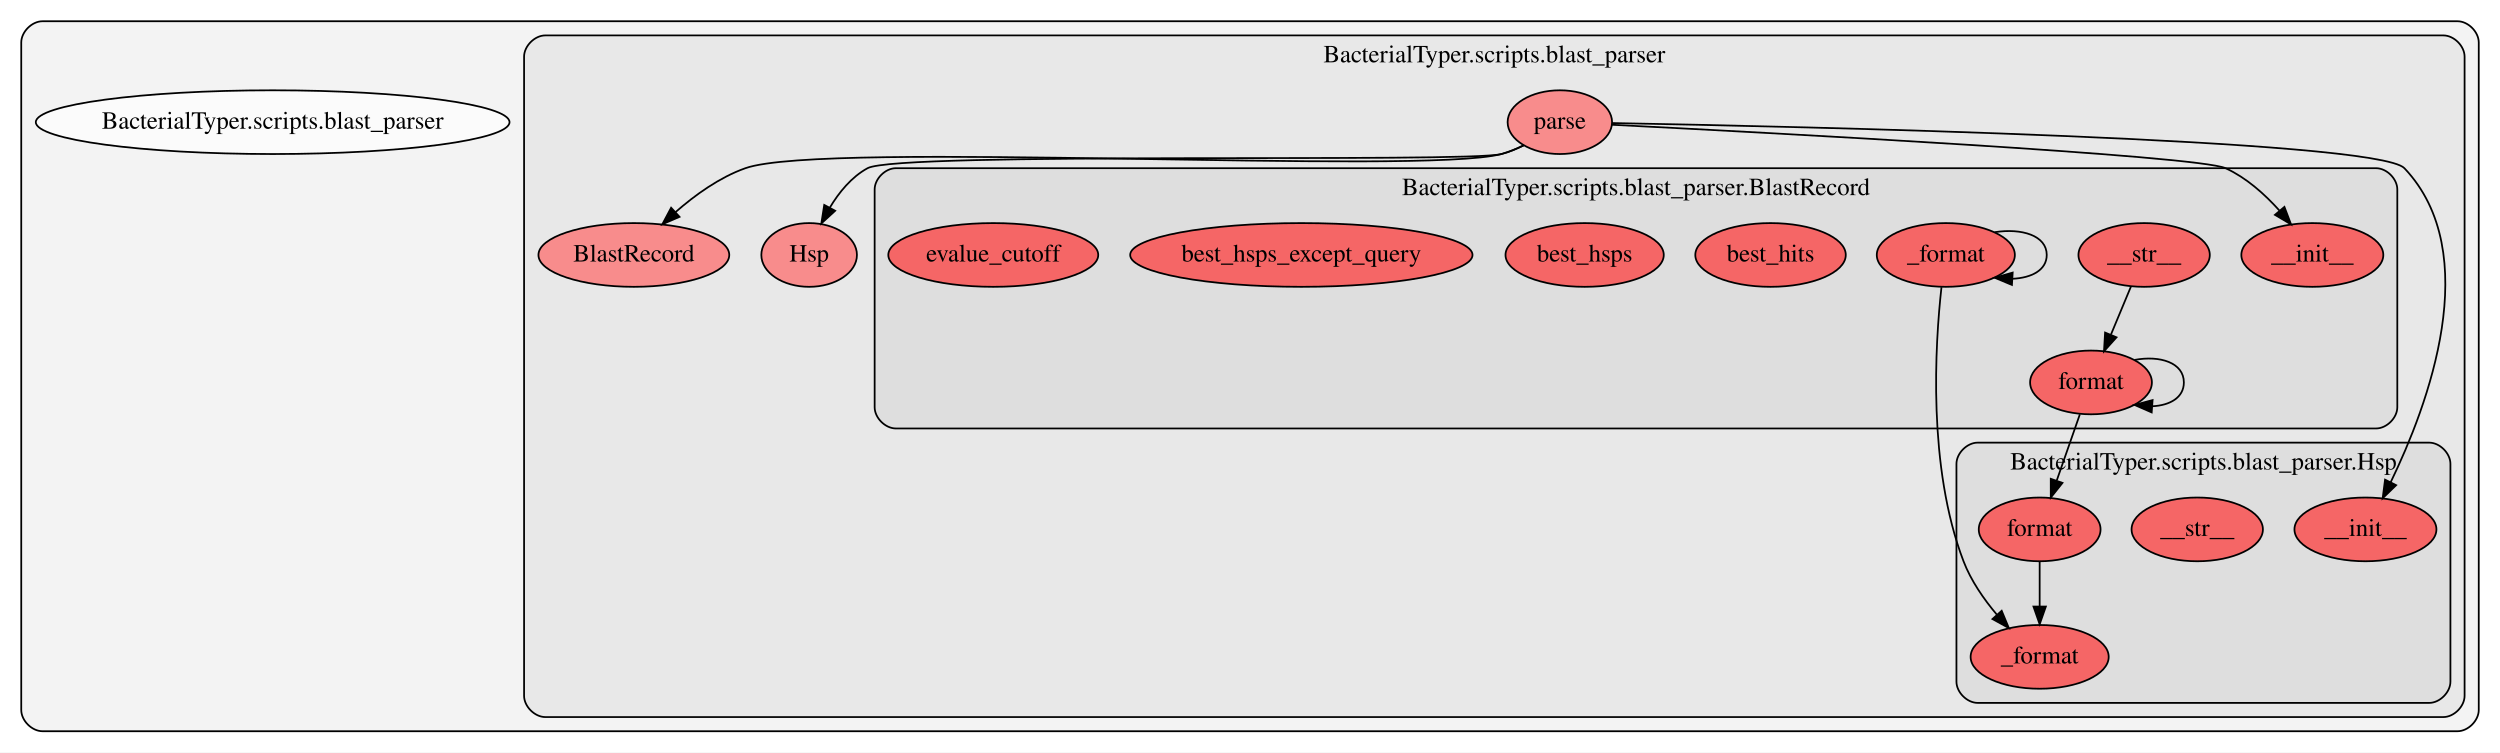
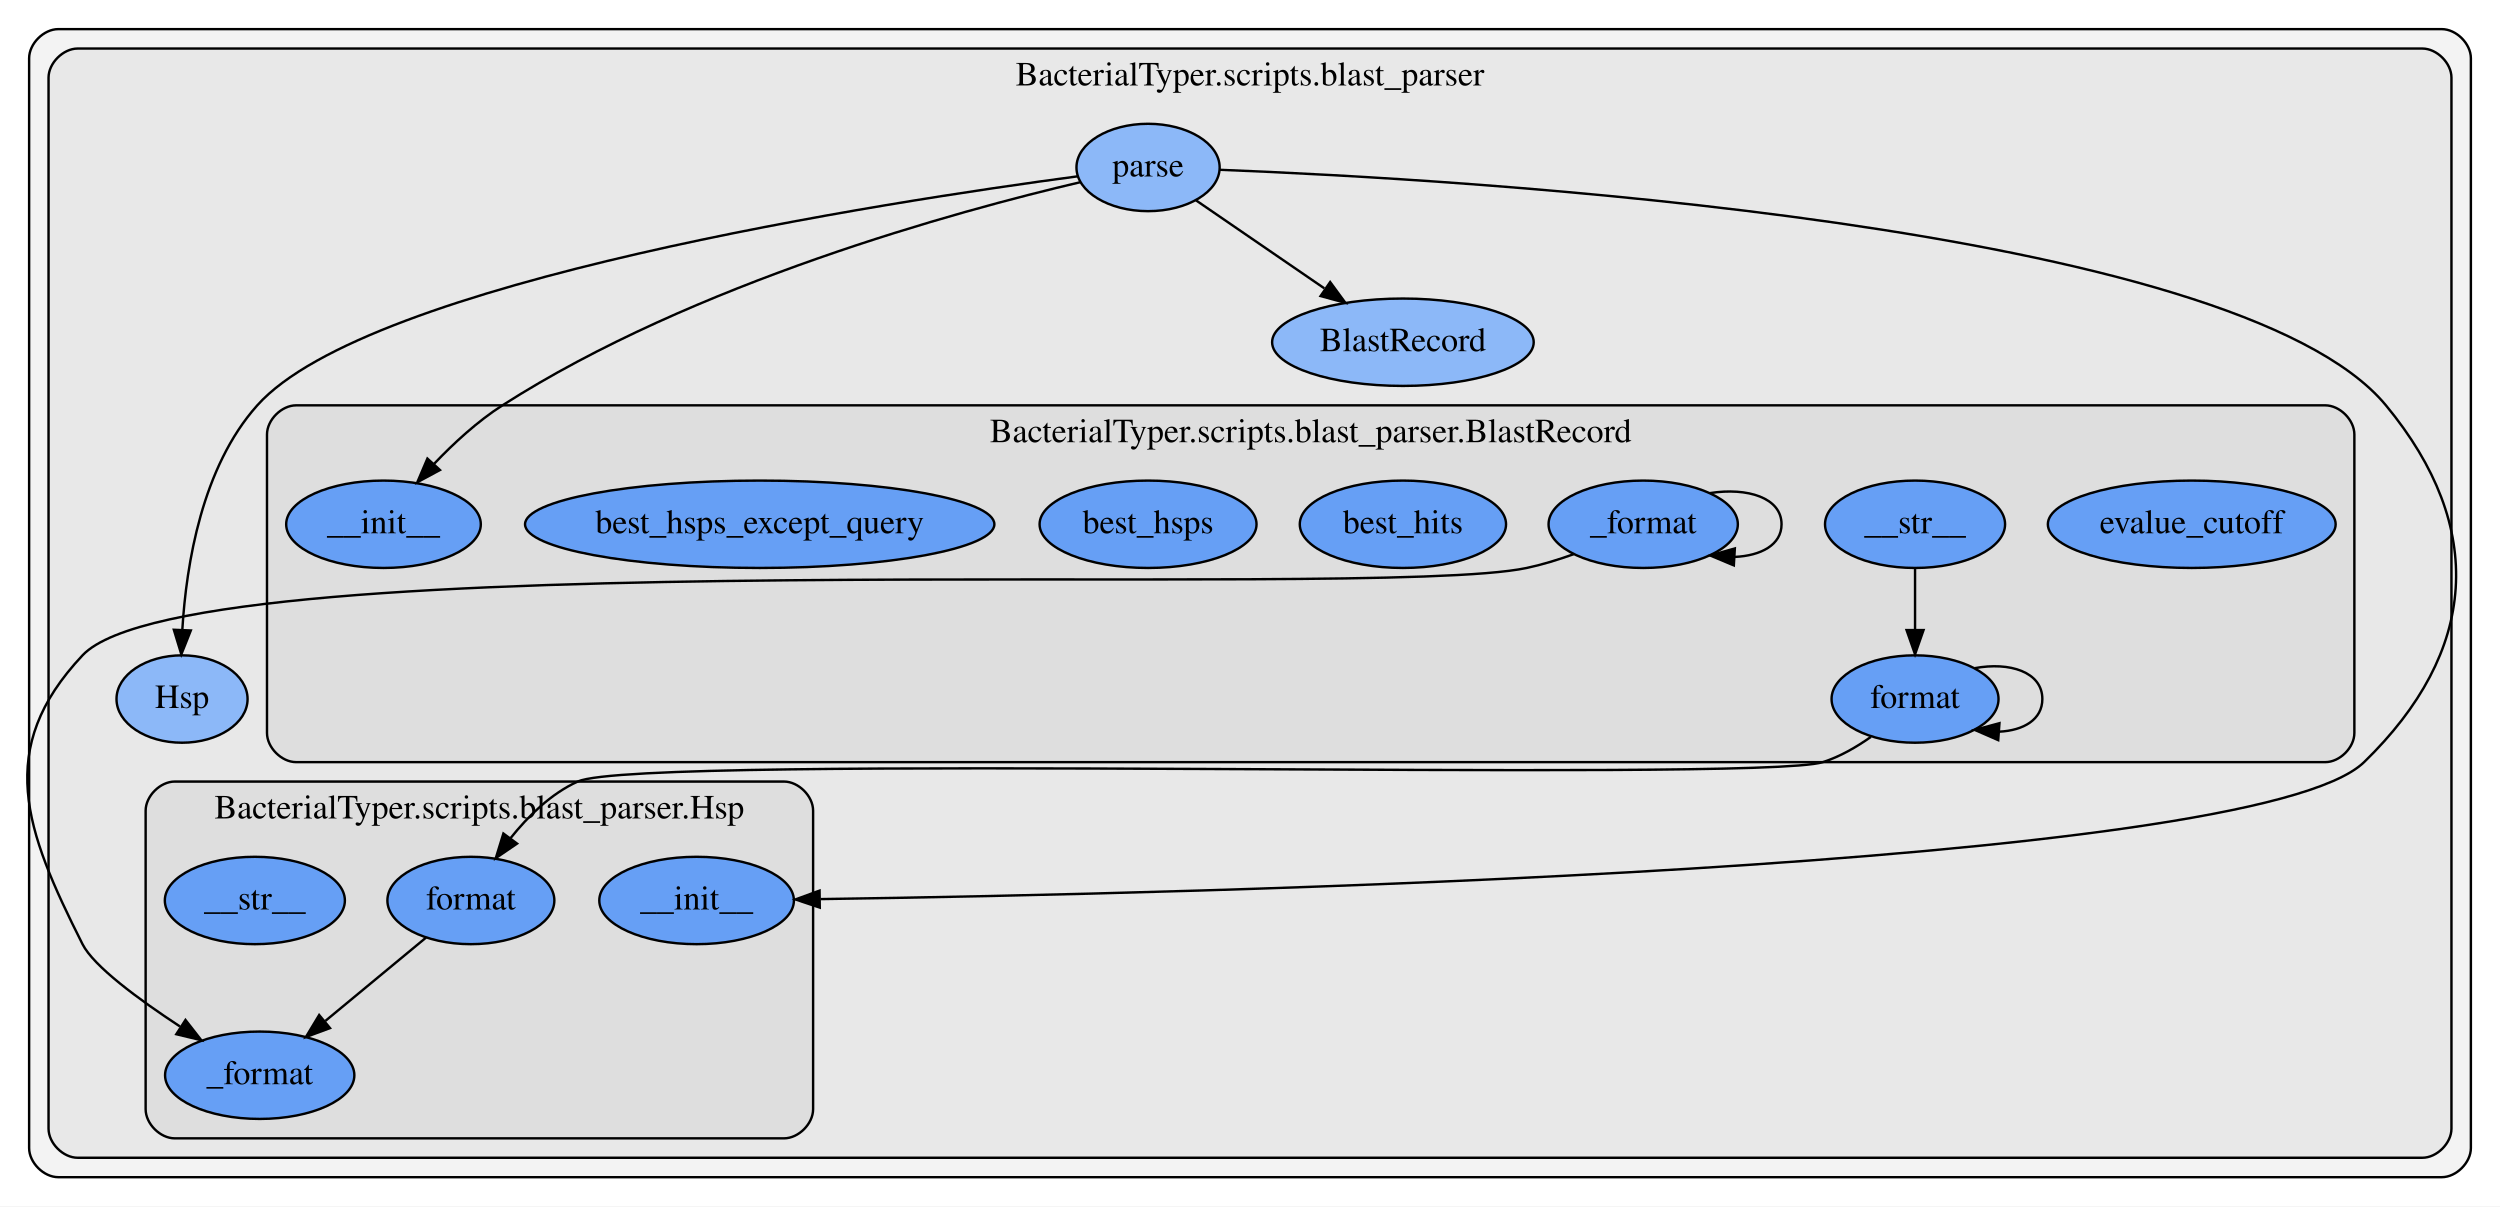
- <svg xmlns="http://www.w3.org/2000/svg" width="1412pt" height="425pt" viewBox="0.00 0.00 1412.00 425.00">
-   <g id="graph0" class="graph" transform="scale(1 1) rotate(0) translate(4 421)">
-     <polygon fill="#ffffff" stroke="transparent" points="-4,4 -4,-421 1408,-421 1408,4 -4,4" />
+ <svg xmlns="http://www.w3.org/2000/svg" width="1030pt" height="497pt" viewBox="0.00 0.00 1030.00 497.00">
+   <g id="graph0" class="graph" transform="scale(1 1) rotate(0) translate(4 493)">
+     <polygon fill="#ffffff" stroke="transparent" points="-4,4 -4,-493 1026,-493 1026,4 -4,4" />
    <g id="clust1" class="cluster">
-       <path fill="#808080" fill-opacity="0.094" stroke="#000000" d="M20,-8C20,-8 1384,-8 1384,-8 1390,-8 1396,-14 1396,-20 1396,-20 1396,-397 1396,-397 1396,-403 1390,-409 1384,-409 1384,-409 20,-409 20,-409 14,-409 8,-403 8,-397 8,-397 8,-20 8,-20 8,-14 14,-8 20,-8" />
+       <path fill="#808080" fill-opacity="0.094" stroke="#000000" d="M20,-8C20,-8 1002,-8 1002,-8 1008,-8 1014,-14 1014,-20 1014,-20 1014,-469 1014,-469 1014,-475 1008,-481 1002,-481 1002,-481 20,-481 20,-481 14,-481 8,-475 8,-469 8,-469 8,-20 8,-20 8,-14 14,-8 20,-8" />
    </g>
    <g id="clust2" class="cluster">
-       <path fill="#808080" fill-opacity="0.094" stroke="#000000" d="M304,-16C304,-16 1376,-16 1376,-16 1382,-16 1388,-22 1388,-28 1388,-28 1388,-389 1388,-389 1388,-395 1382,-401 1376,-401 1376,-401 304,-401 304,-401 298,-401 292,-395 292,-389 292,-389 292,-28 292,-28 292,-22 298,-16 304,-16" />
-       <text text-anchor="middle" x="840" y="-385.8" font-family="Times,serif" font-size="14.00" fill="#000000">BacterialTyper.scripts.blast_parser</text>
+       <path fill="#808080" fill-opacity="0.094" stroke="#000000" d="M28,-16C28,-16 994,-16 994,-16 1000,-16 1006,-22 1006,-28 1006,-28 1006,-461 1006,-461 1006,-467 1000,-473 994,-473 994,-473 28,-473 28,-473 22,-473 16,-467 16,-461 16,-461 16,-28 16,-28 16,-22 22,-16 28,-16" />
+       <text text-anchor="middle" x="511" y="-457.8" font-family="Times,serif" font-size="14.00" fill="#000000">BacterialTyper.scripts.blast_parser</text>
    </g>
    <g id="clust3" class="cluster">
-       <path fill="#808080" fill-opacity="0.094" stroke="#000000" d="M502,-179C502,-179 1338,-179 1338,-179 1344,-179 1350,-185 1350,-191 1350,-191 1350,-314 1350,-314 1350,-320 1344,-326 1338,-326 1338,-326 502,-326 502,-326 496,-326 490,-320 490,-314 490,-314 490,-191 490,-191 490,-185 496,-179 502,-179" />
-       <text text-anchor="middle" x="920" y="-310.8" font-family="Times,serif" font-size="14.00" fill="#000000">BacterialTyper.scripts.blast_parser.BlastRecord</text>
+       <path fill="#808080" fill-opacity="0.094" stroke="#000000" d="M118,-179C118,-179 954,-179 954,-179 960,-179 966,-185 966,-191 966,-191 966,-314 966,-314 966,-320 960,-326 954,-326 954,-326 118,-326 118,-326 112,-326 106,-320 106,-314 106,-314 106,-191 106,-191 106,-185 112,-179 118,-179" />
+       <text text-anchor="middle" x="536" y="-310.8" font-family="Times,serif" font-size="14.00" fill="#000000">BacterialTyper.scripts.blast_parser.BlastRecord</text>
    </g>
    <g id="clust4" class="cluster">
-       <path fill="#808080" fill-opacity="0.094" stroke="#000000" d="M1113,-24C1113,-24 1368,-24 1368,-24 1374,-24 1380,-30 1380,-36 1380,-36 1380,-159 1380,-159 1380,-165 1374,-171 1368,-171 1368,-171 1113,-171 1113,-171 1107,-171 1101,-165 1101,-159 1101,-159 1101,-36 1101,-36 1101,-30 1107,-24 1113,-24" />
-       <text text-anchor="middle" x="1240.5" y="-155.8" font-family="Times,serif" font-size="14.00" fill="#000000">BacterialTyper.scripts.blast_parser.Hsp</text>
+       <path fill="#808080" fill-opacity="0.094" stroke="#000000" d="M68,-24C68,-24 319,-24 319,-24 325,-24 331,-30 331,-36 331,-36 331,-159 331,-159 331,-165 325,-171 319,-171 319,-171 68,-171 68,-171 62,-171 56,-165 56,-159 56,-159 56,-36 56,-36 56,-30 62,-24 68,-24" />
+       <text text-anchor="middle" x="193.5" y="-155.8" font-family="Times,serif" font-size="14.00" fill="#000000">BacterialTyper.scripts.blast_parser.Hsp</text>
    </g>
    <g id="node1" class="node">
-       <ellipse fill="#ffffff" fill-opacity="0.698" stroke="#000000" cx="150" cy="-352" rx="133.776" ry="18" />
-       <text text-anchor="middle" x="150" y="-348.3" font-family="Times,serif" font-size="14.00" fill="#000000">BacterialTyper.scripts.blast_parser</text>
+       <ellipse fill="#65a3ff" fill-opacity="0.698" stroke="#000000" cx="574" cy="-352" rx="53.891" ry="18" />
+       <text text-anchor="middle" x="574" y="-348.3" font-family="Times,serif" font-size="14.00" fill="#000000">BlastRecord</text>
+     </g>
+     <g id="node4" class="node">
+       <ellipse fill="#3284ff" fill-opacity="0.698" stroke="#000000" cx="154" cy="-277" rx="40.094" ry="18" />
+       <text text-anchor="middle" x="154" y="-273.3" font-family="Times,serif" font-size="14.00" fill="#000000">__init__</text>
+     </g>
+     <g id="edge10" class="edge">
+       <path fill="none" stroke="transparent" stroke-dasharray="5,2" d="M520.614,-349.245C421.371,-343.987 217.192,-332.469 203,-326 191.316,-320.674 180.857,-311.272 172.632,-302.118" />
+       <polygon fill="transparent" stroke="transparent" points="175.124,-299.642 166.006,-294.246 169.768,-304.15 175.124,-299.642" />
+     </g>
+     <g id="node5" class="node">
+       <ellipse fill="#3284ff" fill-opacity="0.698" stroke="#000000" cx="785" cy="-277" rx="37.093" ry="18" />
+       <text text-anchor="middle" x="785" y="-273.3" font-family="Times,serif" font-size="14.00" fill="#000000">__str__</text>
+     </g>
+     <g id="edge11" class="edge">
+       <path fill="none" stroke="transparent" stroke-dasharray="5,2" d="M626.371,-347.466C667.141,-343.253 719.904,-336.103 739,-326 749.739,-320.318 759.352,-311.152 766.979,-302.276" />
+       <polygon fill="transparent" stroke="transparent" points="769.846,-304.296 773.399,-294.314 764.398,-299.901 769.846,-304.296" />
+     </g>
+     <g id="node6" class="node">
+       <ellipse fill="#3284ff" fill-opacity="0.698" stroke="#000000" cx="673" cy="-277" rx="38.993" ry="18" />
+       <text text-anchor="middle" x="673" y="-273.3" font-family="Times,serif" font-size="14.00" fill="#000000">_format</text>
+     </g>
+     <g id="edge7" class="edge">
+       <path fill="none" stroke="transparent" stroke-dasharray="5,2" d="M606.498,-337.435C612.858,-334.038 619.313,-330.178 625,-326 634.552,-318.983 643.933,-310.015 651.831,-301.675" />
+       <polygon fill="transparent" stroke="transparent" points="654.447,-303.999 658.63,-294.265 649.29,-299.267 654.447,-303.999" />
+     </g>
+     <g id="node7" class="node">
+       <ellipse fill="#3284ff" fill-opacity="0.698" stroke="#000000" cx="574" cy="-277" rx="42.494" ry="18" />
+       <text text-anchor="middle" x="574" y="-273.3" font-family="Times,serif" font-size="14.00" fill="#000000">best_hits</text>
+     </g>
+     <g id="edge6" class="edge">
+       <path fill="none" stroke="transparent" stroke-dasharray="5,2" d="M574,-333.845C574,-325.34 574,-315.008 574,-305.496" />
+       <polygon fill="transparent" stroke="transparent" points="577.5,-305.248 574,-295.248 570.5,-305.248 577.5,-305.248" />
+     </g>
+     <g id="node8" class="node">
+       <ellipse fill="#3284ff" fill-opacity="0.698" stroke="#000000" cx="469" cy="-277" rx="44.693" ry="18" />
+       <text text-anchor="middle" x="469" y="-273.3" font-family="Times,serif" font-size="14.00" fill="#000000">best_hsps</text>
+     </g>
+     <g id="edge8" class="edge">
+       <path fill="none" stroke="transparent" stroke-dasharray="5,2" d="M541.96,-337.313C535.499,-333.9 528.889,-330.065 523,-326 512.525,-318.769 501.948,-309.659 492.965,-301.262" />
+       <polygon fill="transparent" stroke="transparent" points="495.166,-298.524 485.524,-294.132 490.323,-303.577 495.166,-298.524" />
+     </g>
+     <g id="node9" class="node">
+       <ellipse fill="#3284ff" fill-opacity="0.698" stroke="#000000" cx="309" cy="-277" rx="96.683" ry="18" />
+       <text text-anchor="middle" x="309" y="-273.3" font-family="Times,serif" font-size="14.00" fill="#000000">best_hsps_except_query</text>
+     </g>
+     <g id="edge12" class="edge">
+       <path fill="none" stroke="transparent" stroke-dasharray="5,2" d="M521.99,-347.096C490.534,-343.249 449.898,-336.702 415,-326 392.513,-319.104 368.637,-308.395 349.25,-298.745" />
+       <polygon fill="transparent" stroke="transparent" points="350.621,-295.516 340.119,-294.114 347.455,-301.759 350.621,-295.516" />
+     </g>
+     <g id="node10" class="node">
+       <ellipse fill="#3284ff" fill-opacity="0.698" stroke="#000000" cx="899" cy="-277" rx="59.29" ry="18" />
+       <text text-anchor="middle" x="899" y="-273.3" font-family="Times,serif" font-size="14.00" fill="#000000">evalue_cutoff</text>
+     </g>
+     <g id="edge5" class="edge">
+       <path fill="none" stroke="transparent" stroke-dasharray="5,2" d="M627.765,-349.83C691.924,-346.674 795.045,-339.641 831,-326 846.144,-320.254 860.975,-310.241 872.901,-300.758" />
+       <polygon fill="transparent" stroke="transparent" points="875.189,-303.408 880.663,-294.336 870.727,-298.015 875.189,-303.408" />
+     </g>
+     <g id="node11" class="node">
+       <ellipse fill="#3284ff" fill-opacity="0.698" stroke="#000000" cx="785" cy="-205" rx="34.394" ry="18" />
+       <text text-anchor="middle" x="785" y="-201.3" font-family="Times,serif" font-size="14.00" fill="#000000">format</text>
+     </g>
+     <g id="edge9" class="edge">
+       <path fill="none" stroke="transparent" stroke-dasharray="5,2" d="M627.963,-350.361C732.978,-346.907 955.596,-338.184 967,-326 987.349,-304.26 985.326,-282.471 967,-259 926.401,-207.002 885.112,-245.228 823,-223 821.802,-222.571 820.59,-222.117 819.373,-221.643" />
+       <polygon fill="transparent" stroke="transparent" points="820.626,-218.374 810.052,-217.717 817.908,-224.824 820.626,-218.374" />
    </g>
    <g id="node2" class="node">
-       <ellipse fill="#ff6565" fill-opacity="0.698" stroke="#000000" cx="354" cy="-277" rx="53.891" ry="18" />
-       <text text-anchor="middle" x="354" y="-273.3" font-family="Times,serif" font-size="14.00" fill="#000000">BlastRecord</text>
+       <ellipse fill="#65a3ff" fill-opacity="0.698" stroke="#000000" cx="71" cy="-205" rx="27" ry="18" />
+       <text text-anchor="middle" x="71" y="-201.3" font-family="Times,serif" font-size="14.00" fill="#000000">Hsp</text>
+     </g>
+     <g id="node12" class="node">
+       <ellipse fill="#3284ff" fill-opacity="0.698" stroke="#000000" cx="283" cy="-122" rx="40.094" ry="18" />
+       <text text-anchor="middle" x="283" y="-118.3" font-family="Times,serif" font-size="14.00" fill="#000000">__init__</text>
+     </g>
+     <g id="edge3" class="edge">
+       <path fill="none" stroke="transparent" stroke-dasharray="5,2" d="M85.476,-189.607C90.305,-185.425 95.997,-181.394 102,-179 129.091,-168.197 206.347,-182.843 233,-171 244.975,-165.679 255.731,-156.149 264.172,-146.899" />
+       <polygon fill="transparent" stroke="transparent" points="266.841,-149.163 270.693,-139.294 261.527,-144.607 266.841,-149.163" />
+     </g>
+     <g id="node13" class="node">
+       <ellipse fill="#3284ff" fill-opacity="0.698" stroke="#000000" cx="101" cy="-122" rx="37.093" ry="18" />
+       <text text-anchor="middle" x="101" y="-118.3" font-family="Times,serif" font-size="14.00" fill="#000000">__str__</text>
+     </g>
+     <g id="edge4" class="edge">
+       <path fill="none" stroke="transparent" stroke-dasharray="5,2" d="M77.362,-187.398C81.352,-176.359 86.579,-161.897 91.103,-149.381" />
+       <polygon fill="transparent" stroke="transparent" points="94.436,-150.457 94.543,-139.863 87.853,-148.078 94.436,-150.457" />
+     </g>
+     <g id="node14" class="node">
+       <ellipse fill="#3284ff" fill-opacity="0.698" stroke="#000000" cx="103" cy="-50" rx="38.993" ry="18" />
+       <text text-anchor="middle" x="103" y="-46.3" font-family="Times,serif" font-size="14.00" fill="#000000">_format</text>
+     </g>
+     <g id="edge2" class="edge">
+       <path fill="none" stroke="transparent" stroke-dasharray="5,2" d="M61.158,-187.88C58.639,-182.633 56.281,-176.73 55,-171 48.504,-141.939 44.418,-131.834 55,-104 59.413,-92.393 67.591,-81.687 75.963,-72.922" />
+       <polygon fill="transparent" stroke="transparent" points="78.592,-75.246 83.279,-65.745 73.69,-70.249 78.592,-75.246" />
+     </g>
+     <g id="node15" class="node">
+       <ellipse fill="#3284ff" fill-opacity="0.698" stroke="#000000" cx="190" cy="-122" rx="34.394" ry="18" />
+       <text text-anchor="middle" x="190" y="-118.3" font-family="Times,serif" font-size="14.00" fill="#000000">format</text>
+     </g>
+     <g id="edge1" class="edge">
+       <path fill="none" stroke="transparent" stroke-dasharray="5,2" d="M85.974,-189.755C90.74,-185.683 96.272,-181.675 102,-179 120.405,-170.404 129.304,-180.974 147,-171 157.162,-165.273 166.111,-156.215 173.177,-147.437" />
+       <polygon fill="transparent" stroke="transparent" points="176.14,-149.32 179.352,-139.224 170.545,-145.113 176.14,-149.32" />
    </g>
    <g id="node3" class="node">
-       <ellipse fill="#ff6565" fill-opacity="0.698" stroke="#000000" cx="453" cy="-277" rx="27" ry="18" />
-       <text text-anchor="middle" x="453" y="-273.3" font-family="Times,serif" font-size="14.00" fill="#000000">Hsp</text>
+       <ellipse fill="#65a3ff" fill-opacity="0.698" stroke="#000000" cx="469" cy="-424" rx="29.497" ry="18" />
+       <text text-anchor="middle" x="469" y="-420.3" font-family="Times,serif" font-size="14.00" fill="#000000">parse</text>
    </g>
-     <g id="node4" class="node">
-       <ellipse fill="#ff6565" fill-opacity="0.698" stroke="#000000" cx="877" cy="-352" rx="29.497" ry="18" />
-       <text text-anchor="middle" x="877" y="-348.3" font-family="Times,serif" font-size="14.00" fill="#000000">parse</text>
+     <g id="edge20" class="edge">
+       <path fill="none" stroke="#000000" d="M488.75,-410.457C503.623,-400.259 524.334,-386.057 541.618,-374.205" />
+       <polygon fill="#000000" stroke="#000000" points="544.027,-376.797 550.295,-368.255 540.068,-371.024 544.027,-376.797" />
    </g>
-     <g id="edge7" class="edge">
-       <path fill="none" stroke="#000000" d="M856.688,-338.974C852.629,-336.94 848.29,-335.137 844,-334 798.13,-321.845 461.738,-341.82 417,-326 402.388,-320.833 388.518,-310.827 377.531,-301.197" />
-       <polygon fill="#000000" stroke="#000000" points="379.798,-298.526 370.071,-294.326 375.055,-303.675 379.798,-298.526" />
+     <g id="edge19" class="edge">
+       <path fill="none" stroke="#000000" d="M440.235,-420.386C361.934,-409.948 147.768,-377.191 102,-326 79.261,-300.567 72.763,-260.695 71.131,-233.737" />
+       <polygon fill="#000000" stroke="#000000" points="74.614,-233.248 70.705,-223.401 67.62,-233.537 74.614,-233.248" />
    </g>
-     <g id="edge10" class="edge">
-       <path fill="none" stroke="#000000" d="M856.685,-338.987C852.626,-336.951 848.288,-335.144 844,-334 824.779,-328.869 503.456,-335.541 486,-326 476.916,-321.035 469.865,-312.367 464.656,-303.689" />
-       <polygon fill="#000000" stroke="#000000" points="467.698,-301.955 459.887,-294.796 461.529,-305.263 467.698,-301.955" />
+     <g id="edge22" class="edge">
+       <path fill="none" stroke="#000000" d="M441.18,-417.96C390.708,-406.124 281.973,-376.529 203,-326 192.758,-319.447 182.967,-310.432 174.865,-301.919" />
+       <polygon fill="#000000" stroke="#000000" points="177.263,-299.354 167.937,-294.328 172.093,-304.073 177.263,-299.354" />
    </g>
-     <g id="node5" class="node">
-       <ellipse fill="#ff3232" fill-opacity="0.698" stroke="#000000" cx="1302" cy="-277" rx="40.094" ry="18" />
-       <text text-anchor="middle" x="1302" y="-273.3" font-family="Times,serif" font-size="14.00" fill="#000000">__init__</text>
+     <g id="edge21" class="edge">
+       <path fill="none" stroke="#000000" d="M498.264,-423.055C597.284,-419.185 917.053,-400.983 979,-326 1020.689,-275.537 1016.956,-224.602 970,-179 924.62,-134.928 485.607,-124.774 334.103,-122.574" />
+       <polygon fill="#000000" stroke="#000000" points="333.749,-119.069 323.701,-122.429 333.651,-126.068 333.749,-119.069" />
    </g>
-     <g id="edge9" class="edge">
-       <path fill="none" stroke="#000000" d="M906.314,-350.535C992.048,-346.177 1237.293,-333.151 1253,-326 1264.687,-320.68 1275.146,-311.278 1283.37,-302.123" />
-       <polygon fill="#000000" stroke="#000000" points="1286.235,-304.155 1289.996,-294.25 1280.879,-299.647 1286.235,-304.155" />
+     <g id="edge18" class="edge">
+       <path fill="none" stroke="#000000" d="M785,-258.831C785,-251.131 785,-241.974 785,-233.417" />
+       <polygon fill="#000000" stroke="#000000" points="788.5,-233.413 785,-223.413 781.5,-233.413 788.5,-233.413" />
    </g>
-     <g id="node13" class="node">
-       <ellipse fill="#ff3232" fill-opacity="0.698" stroke="#000000" cx="1332" cy="-122" rx="40.094" ry="18" />
-       <text text-anchor="middle" x="1332" y="-118.3" font-family="Times,serif" font-size="14.00" fill="#000000">__init__</text>
+     <g id="edge14" class="edge">
+       <path fill="none" stroke="#000000" d="M700.564,-289.854C715.887,-292.253 729.996,-287.969 729.996,-277 729.996,-268.516 721.556,-264.031 710.642,-263.544" />
+       <polygon fill="#000000" stroke="#000000" points="710.338,-260.056 700.564,-264.146 710.755,-267.044 710.338,-260.056" />
    </g>
-     <g id="edge8" class="edge">
-       <path fill="none" stroke="#000000" d="M906.462,-351.498C1008.081,-349.625 1338.567,-342.297 1354,-326 1399.543,-277.907 1367.322,-192.058 1346.275,-148.669" />
-       <polygon fill="#000000" stroke="#000000" points="1349.336,-146.964 1341.73,-139.588 1343.076,-150.097 1349.336,-146.964" />
+     <g id="edge15" class="edge">
+       <path fill="none" stroke="#000000" d="M644.481,-264.72C638.17,-262.452 631.442,-260.37 625,-259 560.217,-245.219 75.397,-271.227 30,-223 -6.251,-184.489 6.191,-151.227 30,-104 34.563,-94.95 52.959,-81.367 70.141,-70.089" />
+       <polygon fill="#000000" stroke="#000000" points="72.415,-72.788 78.936,-64.437 68.631,-66.899 72.415,-72.788" />
    </g>
-     <g id="node6" class="node">
-       <ellipse fill="#ff3232" fill-opacity="0.698" stroke="#000000" cx="1207" cy="-277" rx="37.093" ry="18" />
-       <text text-anchor="middle" x="1207" y="-273.3" font-family="Times,serif" font-size="14.00" fill="#000000">__str__</text>
+     <g id="edge17" class="edge">
+       <path fill="none" stroke="#000000" d="M809.549,-217.708C823.959,-220.416 837.447,-216.18 837.447,-205 837.447,-196.528 829.701,-192.043 819.678,-191.546" />
+       <polygon fill="#000000" stroke="#000000" points="819.265,-188.067 809.549,-192.292 819.779,-195.048 819.265,-188.067" />
    </g>
-     <g id="node12" class="node">
-       <ellipse fill="#ff3232" fill-opacity="0.698" stroke="#000000" cx="1177" cy="-205" rx="34.394" ry="18" />
-       <text text-anchor="middle" x="1177" y="-201.3" font-family="Times,serif" font-size="14.00" fill="#000000">format</text>
+     <g id="edge16" class="edge">
+       <path fill="none" stroke="#000000" d="M766.825,-189.404C760.887,-185.213 754.009,-181.228 747,-179 719.836,-170.364 259.94,-182.814 234,-171 223.006,-165.993 213.593,-156.773 206.327,-147.669" />
+       <polygon fill="#000000" stroke="#000000" points="209.028,-145.435 200.275,-139.467 203.395,-149.591 209.028,-145.435" />
    </g>
-     <g id="edge6" class="edge">
-       <path fill="none" stroke="#000000" d="M1199.584,-259.202C1196.169,-251.006 1192.043,-241.102 1188.256,-232.014" />
-       <polygon fill="#000000" stroke="#000000" points="1191.407,-230.478 1184.33,-222.593 1184.946,-233.17 1191.407,-230.478" />
-     </g>
-     <g id="node7" class="node">
-       <ellipse fill="#ff3232" fill-opacity="0.698" stroke="#000000" cx="1095" cy="-277" rx="38.993" ry="18" />
-       <text text-anchor="middle" x="1095" y="-273.3" font-family="Times,serif" font-size="14.00" fill="#000000">_format</text>
-     </g>
-     <g id="edge2" class="edge">
-       <path fill="none" stroke="#000000" d="M1122.564,-289.854C1137.887,-292.253 1151.996,-287.969 1151.996,-277 1151.996,-268.516 1143.556,-264.031 1132.642,-263.544" />
-       <polygon fill="#000000" stroke="#000000" points="1132.338,-260.056 1122.564,-264.146 1132.755,-267.044 1132.338,-260.056" />
-     </g>
-     <g id="node15" class="node">
-       <ellipse fill="#ff3232" fill-opacity="0.698" stroke="#000000" cx="1148" cy="-50" rx="38.993" ry="18" />
-       <text text-anchor="middle" x="1148" y="-46.3" font-family="Times,serif" font-size="14.00" fill="#000000">_format</text>
-     </g>
-     <g id="edge3" class="edge">
-       <path fill="none" stroke="#000000" d="M1092.553,-258.824C1088.945,-226.461 1084.644,-157.253 1105,-104 1109.193,-93.03 1116.478,-82.545 1123.872,-73.782" />
-       <polygon fill="#000000" stroke="#000000" points="1126.548,-76.04 1130.608,-66.254 1121.332,-71.372 1126.548,-76.04" />
-     </g>
-     <g id="node8" class="node">
-       <ellipse fill="#ff3232" fill-opacity="0.698" stroke="#000000" cx="996" cy="-277" rx="42.494" ry="18" />
-       <text text-anchor="middle" x="996" y="-273.3" font-family="Times,serif" font-size="14.00" fill="#000000">best_hits</text>
-     </g>
-     <g id="node9" class="node">
-       <ellipse fill="#ff3232" fill-opacity="0.698" stroke="#000000" cx="891" cy="-277" rx="44.693" ry="18" />
-       <text text-anchor="middle" x="891" y="-273.3" font-family="Times,serif" font-size="14.00" fill="#000000">best_hsps</text>
-     </g>
-     <g id="node10" class="node">
-       <ellipse fill="#ff3232" fill-opacity="0.698" stroke="#000000" cx="731" cy="-277" rx="96.683" ry="18" />
-       <text text-anchor="middle" x="731" y="-273.3" font-family="Times,serif" font-size="14.00" fill="#000000">best_hsps_except_query</text>
-     </g>
-     <g id="node11" class="node">
-       <ellipse fill="#ff3232" fill-opacity="0.698" stroke="#000000" cx="557" cy="-277" rx="59.29" ry="18" />
-       <text text-anchor="middle" x="557" y="-273.3" font-family="Times,serif" font-size="14.00" fill="#000000">evalue_cutoff</text>
-     </g>
-     <g id="edge5" class="edge">
-       <path fill="none" stroke="#000000" d="M1201.549,-217.708C1215.959,-220.416 1229.447,-216.18 1229.447,-205 1229.447,-196.528 1221.701,-192.043 1211.678,-191.546" />
-       <polygon fill="#000000" stroke="#000000" points="1211.265,-188.067 1201.549,-192.292 1211.779,-195.048 1211.265,-188.067" />
-     </g>
-     <g id="node16" class="node">
-       <ellipse fill="#ff3232" fill-opacity="0.698" stroke="#000000" cx="1148" cy="-122" rx="34.394" ry="18" />
-       <text text-anchor="middle" x="1148" y="-118.3" font-family="Times,serif" font-size="14.00" fill="#000000">format</text>
-     </g>
-     <g id="edge4" class="edge">
-       <path fill="none" stroke="#000000" d="M1170.707,-186.99C1166.907,-176.114 1161.986,-162.028 1157.696,-149.751" />
-       <polygon fill="#000000" stroke="#000000" points="1160.883,-148.261 1154.28,-139.975 1154.275,-150.57 1160.883,-148.261" />
-     </g>
-     <g id="node14" class="node">
-       <ellipse fill="#ff3232" fill-opacity="0.698" stroke="#000000" cx="1237" cy="-122" rx="37.093" ry="18" />
-       <text text-anchor="middle" x="1237" y="-118.3" font-family="Times,serif" font-size="14.00" fill="#000000">__str__</text>
-     </g>
-     <g id="edge1" class="edge">
-       <path fill="none" stroke="#000000" d="M1148,-103.831C1148,-96.131 1148,-86.974 1148,-78.417" />
-       <polygon fill="#000000" stroke="#000000" points="1151.5,-78.413 1148,-68.413 1144.5,-78.413 1151.5,-78.413" />
+     <g id="edge13" class="edge">
+       <path fill="none" stroke="#000000" d="M171.549,-106.731C159.488,-96.749 143.529,-83.541 130.045,-72.382" />
+       <polygon fill="#000000" stroke="#000000" points="131.961,-69.424 122.025,-65.745 127.498,-74.817 131.961,-69.424" />
    </g>
  </g>
</svg>
